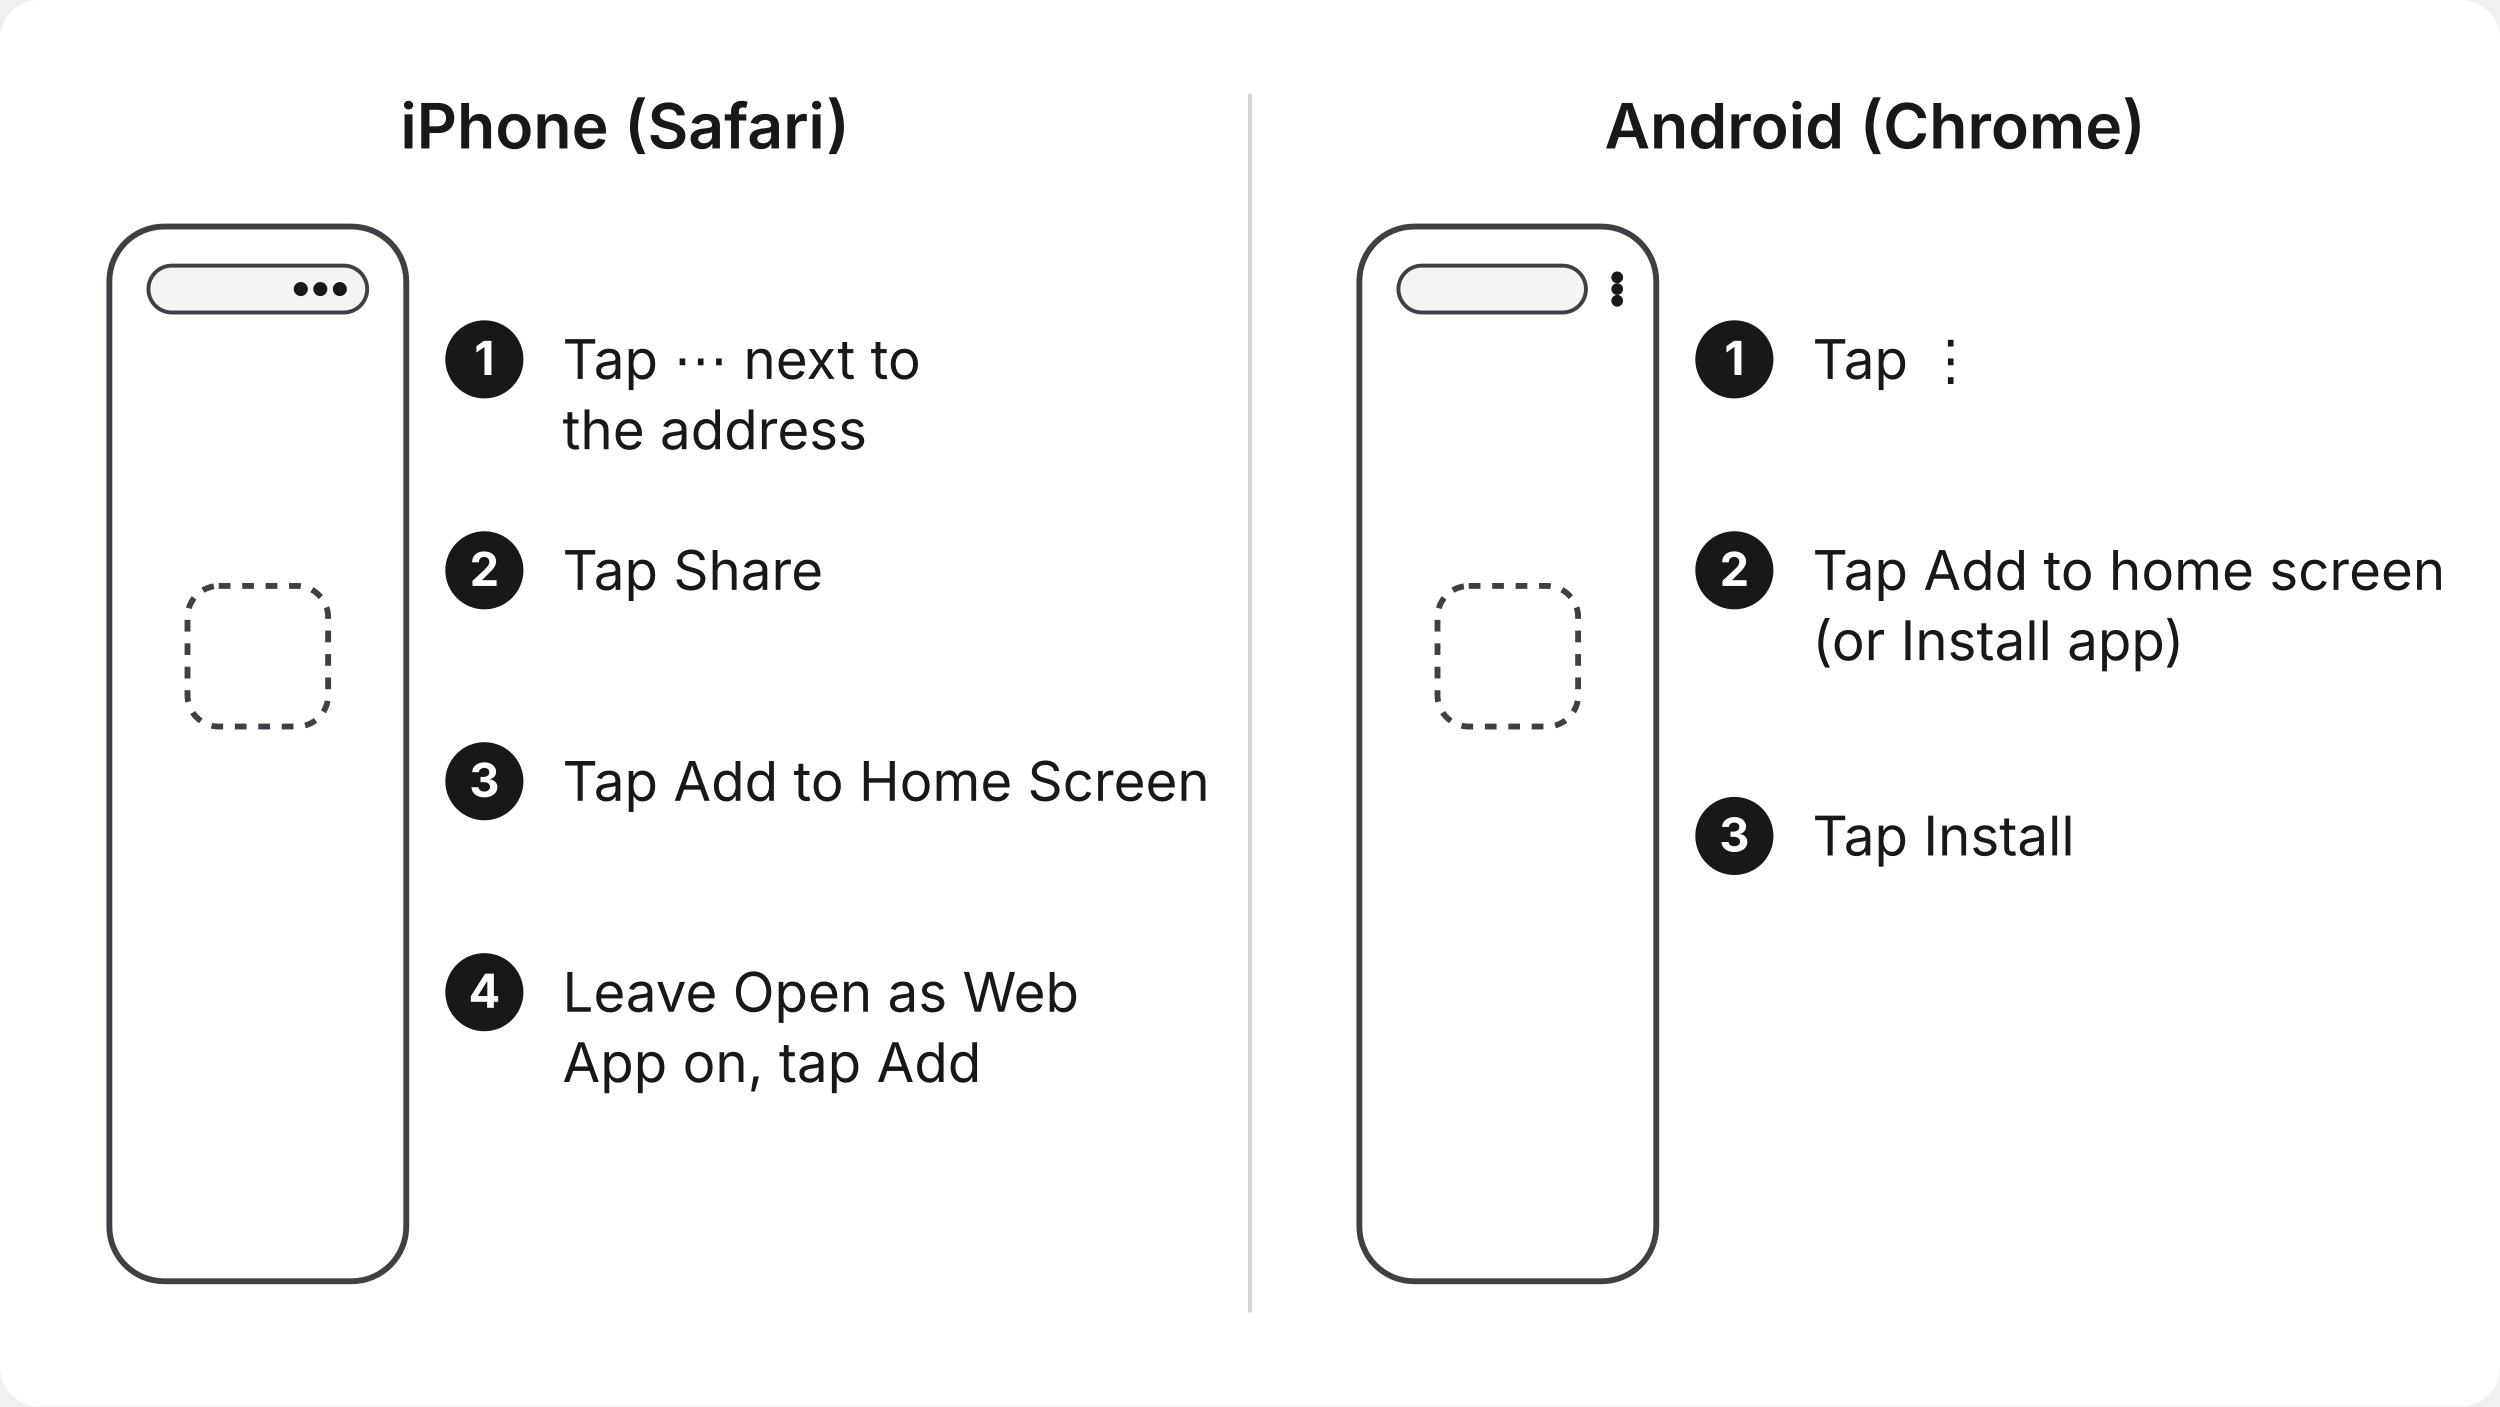
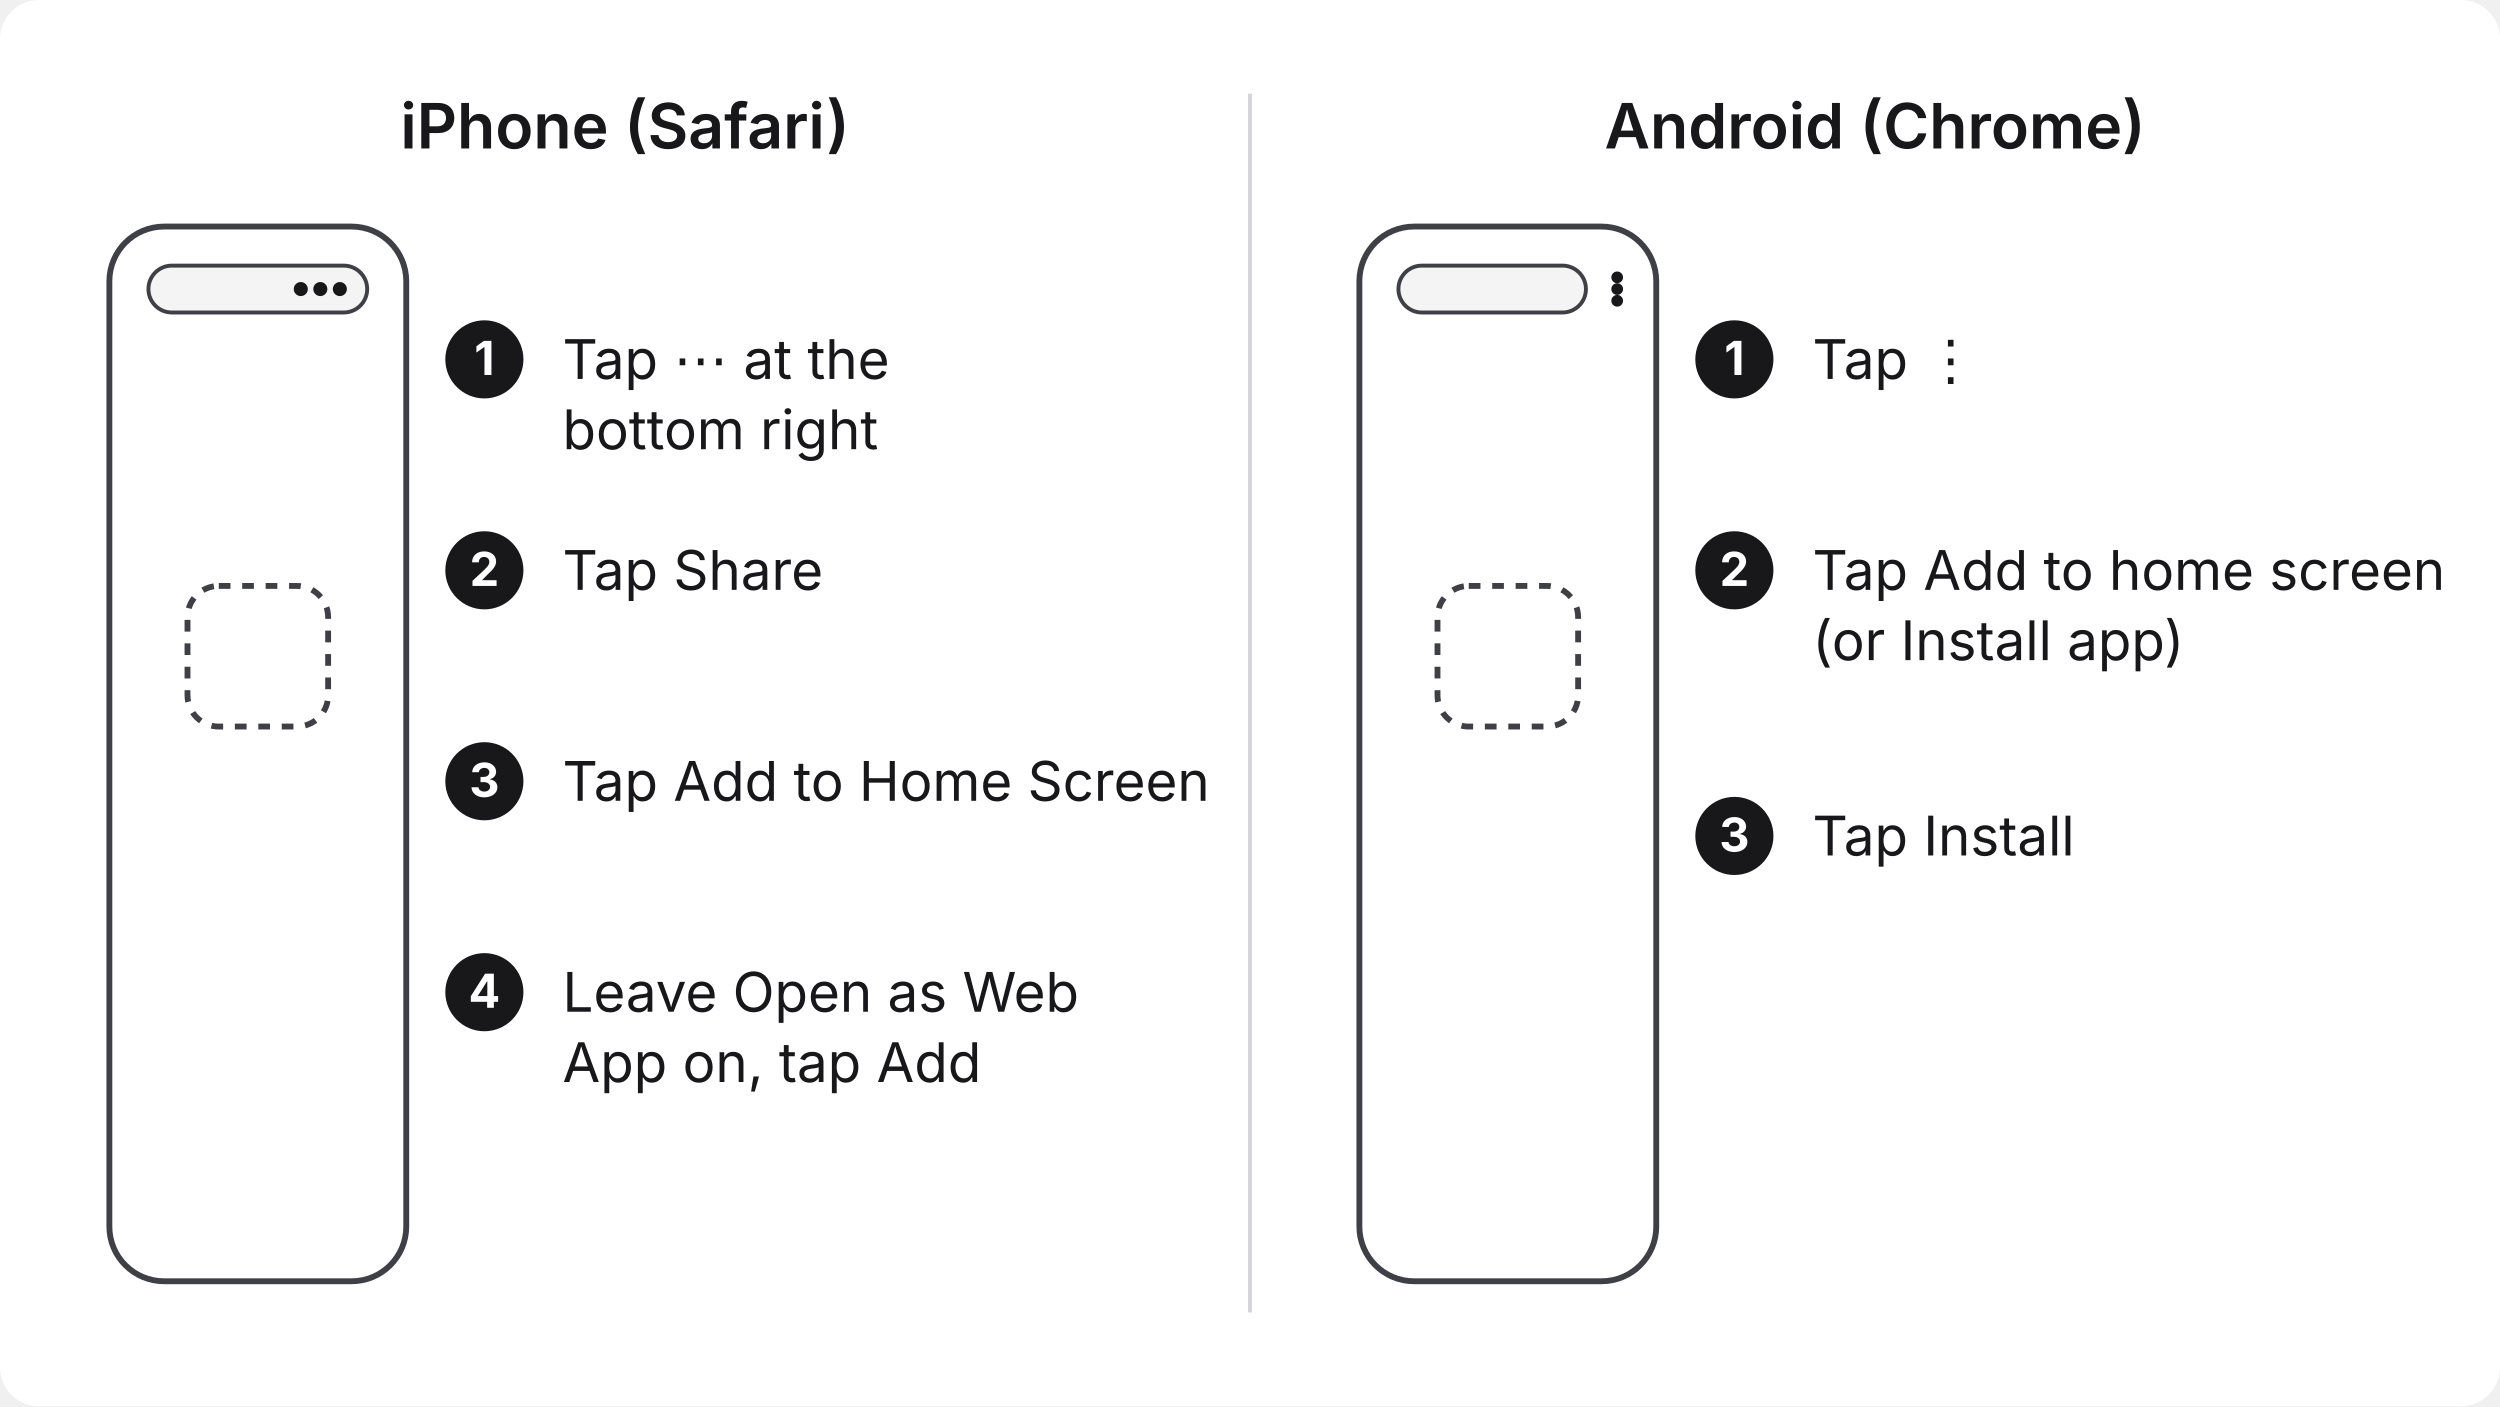
<svg xmlns="http://www.w3.org/2000/svg" viewBox="0 0 640 360" role="img" aria-label="Put Collie on the home screen: iPhone (Safari) and Android (Chrome) steps.">
  <style>
    text { font-family: system-ui, -apple-system, "Segoe UI", sans-serif; fill: #18181b; }
    .head { font-size: 16px; font-weight: 600; }
    .step { font-size: 14px; }
    .num { font-size: 12px; font-weight: 700; fill: #ffffff; text-anchor: middle; }
    .phone { fill: none; stroke: #3f3f46; stroke-width: 1.5; }
    .bar { fill: #f4f4f5; stroke: #3f3f46; stroke-width: 1; }
    .dot { fill: #18181b; }
  </style>
  <rect width="640" height="360" rx="10" fill="#ffffff" />
  <path d="M320 24V336" stroke="#d4d4d8" stroke-width="1" />
  <text class="head" x="160" y="38" text-anchor="middle">iPhone (Safari)</text>
  <rect class="phone" x="28" y="58" width="76" height="270" rx="14" />
  <rect class="bar" x="38" y="68" width="56" height="12" rx="6" />
  <circle class="dot" cx="82" cy="74" r="1.8" />
  <circle class="dot" cx="87" cy="74" r="1.8" />
  <circle class="dot" cx="77" cy="74" r="1.8" />
  <rect x="48" y="150" width="36" height="36" rx="8" fill="none" stroke="#3f3f46" stroke-width="1.5" stroke-dasharray="3 3" />
  <g>
    <circle cx="124" cy="92" r="10" fill="#18181b" />
    <text class="num" x="124" y="96">1</text>
-     <text class="step" x="144" y="97">Tap ⋯ next to</text>
-     <text class="step" x="144" y="115">the address</text>
+     <text class="step" x="144" y="97">Tap ⋯ at the</text>
+     <text class="step" x="144" y="115">bottom right</text>
    <circle cx="124" cy="146" r="10" fill="#18181b" />
    <text class="num" x="124" y="150">2</text>
    <text class="step" x="144" y="151">Tap Share</text>
    <circle cx="124" cy="200" r="10" fill="#18181b" />
    <text class="num" x="124" y="204">3</text>
    <text class="step" x="144" y="205">Tap Add to Home Screen</text>
    <circle cx="124" cy="254" r="10" fill="#18181b" />
    <text class="num" x="124" y="258">4</text>
    <text class="step" x="144" y="259">Leave Open as Web</text>
    <text class="step" x="144" y="277">App on, tap Add</text>
  </g>
  <text class="head" x="480" y="38" text-anchor="middle">Android (Chrome)</text>
  <rect class="phone" x="348" y="58" width="76" height="270" rx="14" />
  <rect class="bar" x="358" y="68" width="48" height="12" rx="6" />
  <circle class="dot" cx="414" cy="71" r="1.5" />
  <circle class="dot" cx="414" cy="74" r="1.5" />
  <circle class="dot" cx="414" cy="77" r="1.5" />
  <rect x="368" y="150" width="36" height="36" rx="8" fill="none" stroke="#3f3f46" stroke-width="1.5" stroke-dasharray="3 3" />
  <g>
    <circle cx="444" cy="92" r="10" fill="#18181b" />
    <text class="num" x="444" y="96">1</text>
    <text class="step" x="464" y="97">Tap ⋮</text>
    <circle cx="444" cy="146" r="10" fill="#18181b" />
    <text class="num" x="444" y="150">2</text>
    <text class="step" x="464" y="151">Tap Add to home screen</text>
    <text class="step" x="464" y="169">(or Install app)</text>
    <circle cx="444" cy="214" r="10" fill="#18181b" />
    <text class="num" x="444" y="218">3</text>
    <text class="step" x="464" y="219">Tap Install</text>
  </g>
</svg>
